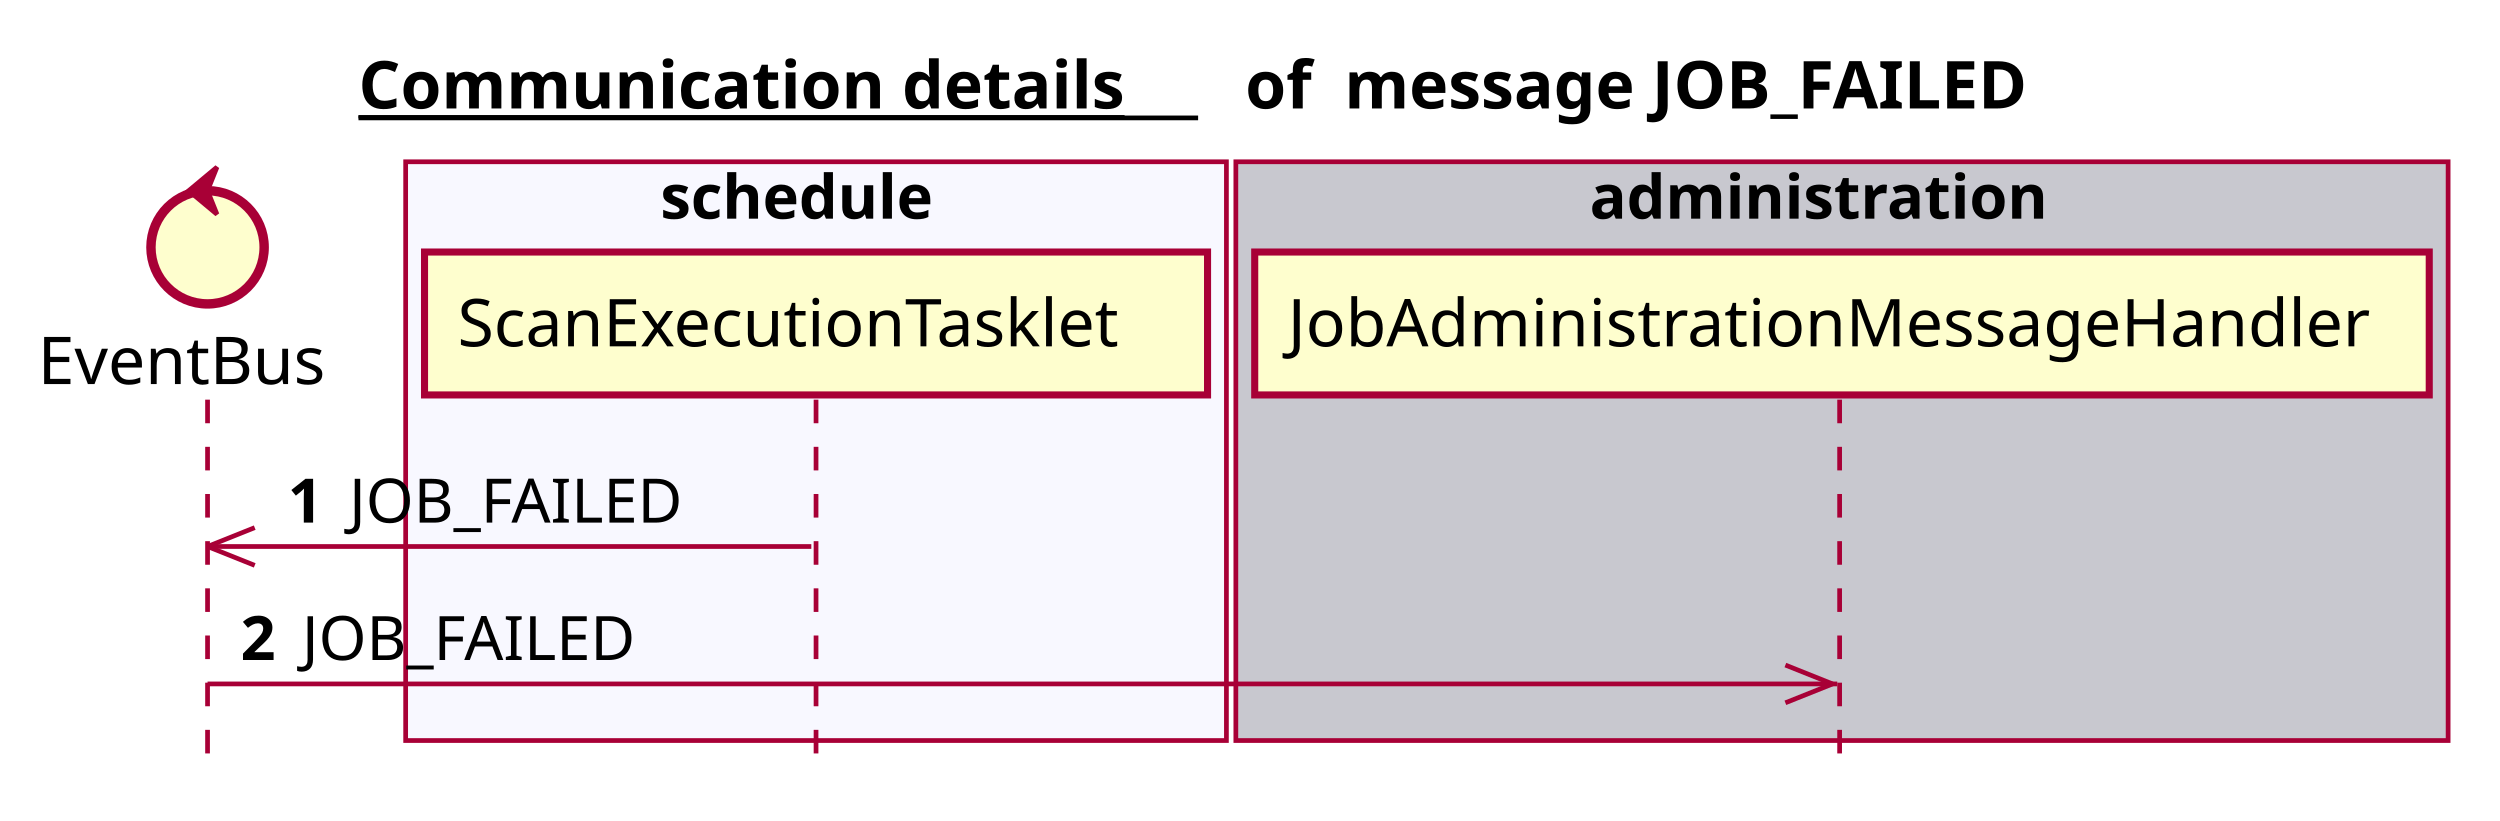
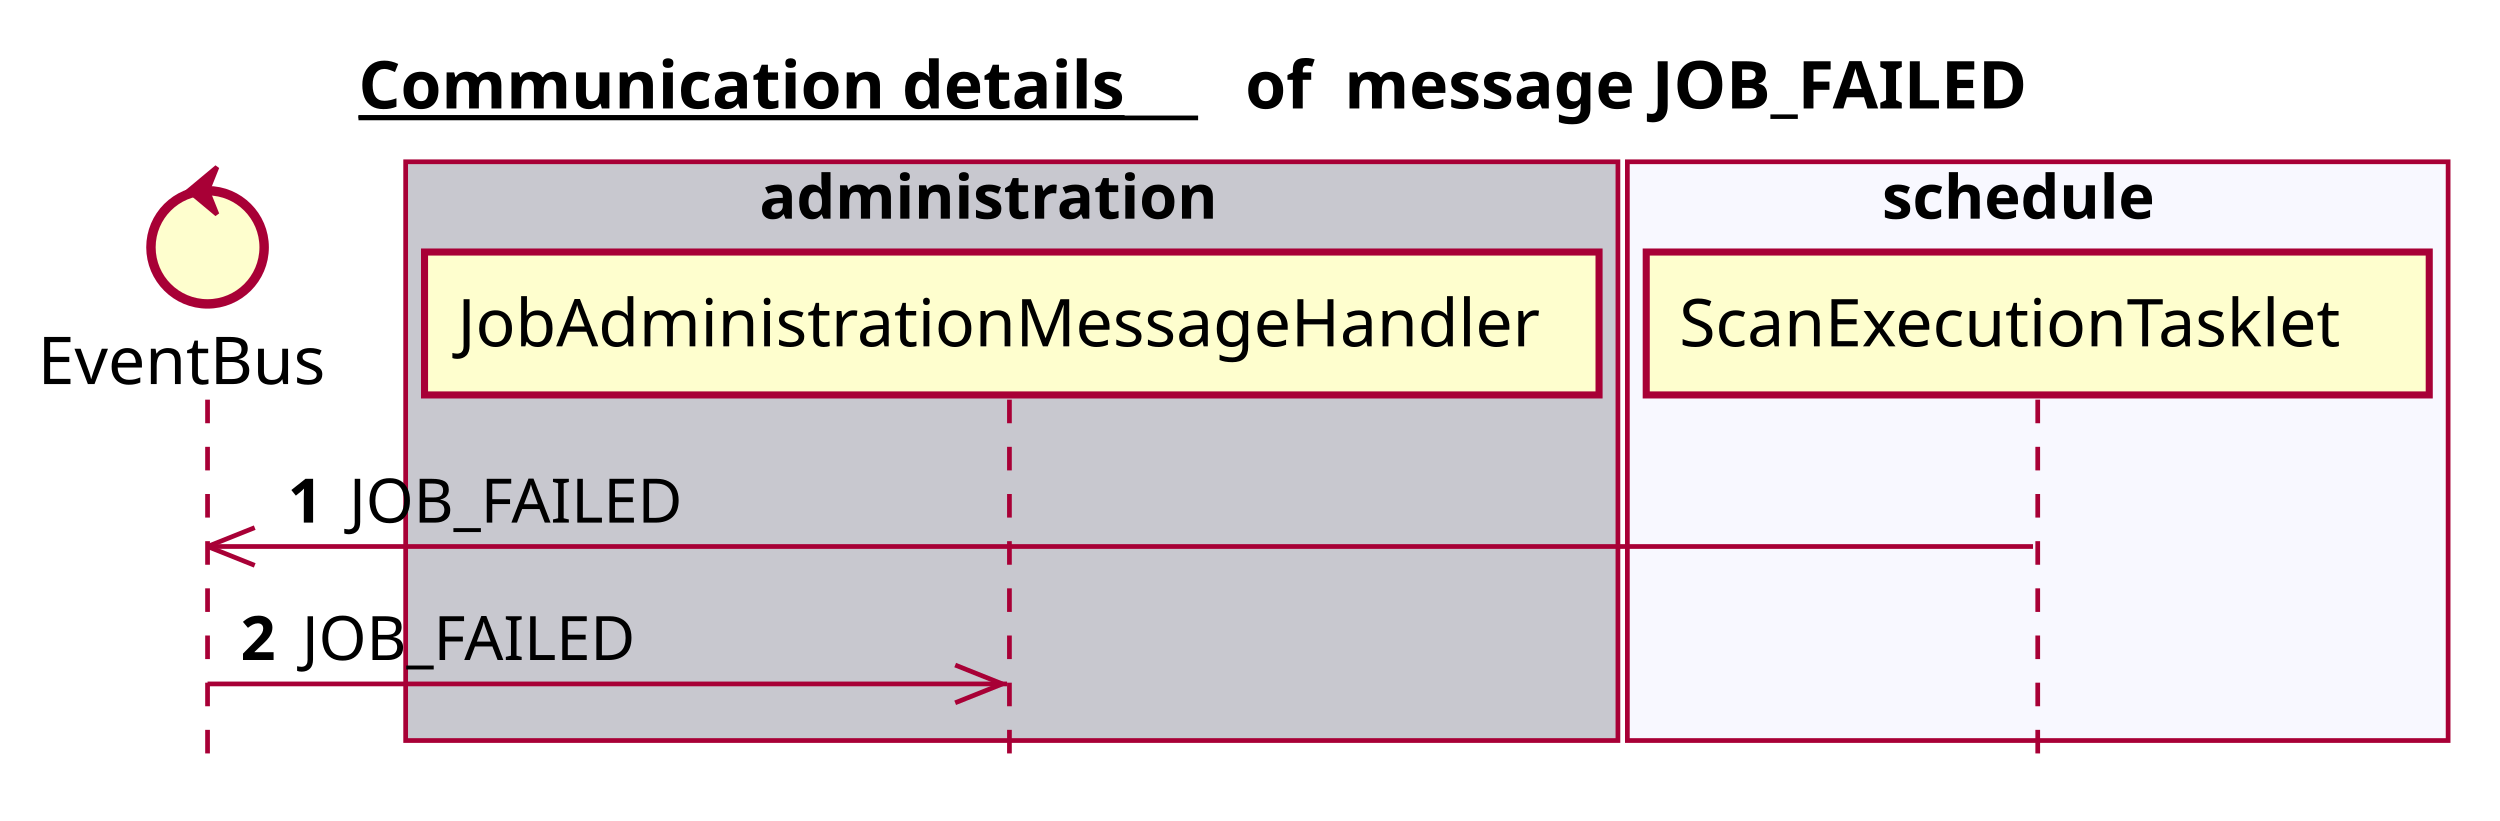
<svg xmlns="http://www.w3.org/2000/svg" contentScriptType="application/ecmascript" contentStyleType="text/css" height="174px" preserveAspectRatio="none" style="width:530px;height:174px;" version="1.1" viewBox="0 0 530 174" width="530px" zoomAndPan="magnify">
  <defs />
  <g>
    <text fill="#000000" font-family="sans-serif" font-size="14" font-weight="bold" lengthAdjust="spacingAndGlyphs" text-decoration="underline" textLength="178" x="76" y="22.995">Communication details</text>
    <line style="stroke: #000000; stroke-width: 1.0;" x1="76" x2="254" y1="24.995" y2="24.995" />
    <text fill="#000000" font-family="sans-serif" font-size="14" font-weight="bold" lengthAdjust="spacingAndGlyphs" textLength="16" x="264" y="22.995">of</text>
    <text fill="#000000" font-family="sans-serif" font-size="14" font-weight="bold" lengthAdjust="spacingAndGlyphs" textLength="162" x="285" y="22.995">message JOB_FAILED</text>
-     <rect fill="#F8F8FF" height="122.695" style="stroke: #A80036; stroke-width: 1.0;" width="174" x="86" y="34.297" />
-     <text fill="#000000" font-family="sans-serif" font-size="13" font-weight="bold" lengthAdjust="spacingAndGlyphs" textLength="66" x="140" y="46.364">schedule</text>
-     <rect fill="#C8C8CF" height="122.695" style="stroke: #A80036; stroke-width: 1.0;" width="257" x="262" y="34.297" />
-     <text fill="#000000" font-family="sans-serif" font-size="13" font-weight="bold" lengthAdjust="spacingAndGlyphs" textLength="107" x="337" y="46.364">administration</text>
+     <rect fill="#C8C8CF" height="122.695" style="stroke: #A80036; stroke-width: 1.0;" width="257" x="86" y="34.297" />
+     <text fill="#000000" font-family="sans-serif" font-size="13" font-weight="bold" lengthAdjust="spacingAndGlyphs" textLength="107" x="161" y="46.364">administration</text>
+     <rect fill="#F8F8FF" height="122.695" style="stroke: #A80036; stroke-width: 1.0;" width="174" x="345" y="34.297" />
+     <text fill="#000000" font-family="sans-serif" font-size="13" font-weight="bold" lengthAdjust="spacingAndGlyphs" textLength="66" x="399" y="46.364">schedule</text>
    <line style="stroke: #A80036; stroke-width: 1.0; stroke-dasharray: 5.0,5.0;" x1="44" x2="44" y1="84.727" y2="162.992" />
-     <line style="stroke: #A80036; stroke-width: 1.0; stroke-dasharray: 5.0,5.0;" x1="173" x2="173" y1="84.727" y2="162.992" />
-     <line style="stroke: #A80036; stroke-width: 1.0; stroke-dasharray: 5.0,5.0;" x1="390" x2="390" y1="84.727" y2="162.992" />
+     <line style="stroke: #A80036; stroke-width: 1.0; stroke-dasharray: 5.0,5.0;" x1="214" x2="214" y1="84.727" y2="162.992" />
+     <line style="stroke: #A80036; stroke-width: 1.0; stroke-dasharray: 5.0,5.0;" x1="432" x2="432" y1="84.727" y2="162.992" />
    <text fill="#000000" font-family="sans-serif" font-size="14" lengthAdjust="spacingAndGlyphs" textLength="66" x="8" y="81.425">EventBus</text>
    <ellipse cx="44" cy="52.43" fill="#FEFECE" rx="12" ry="12" style="stroke: #A80036; stroke-width: 2.0;" />
    <polygon fill="#A80036" points="40,40.43,46,35.43,44,40.43,46,45.43,40,40.43" style="stroke: #A80036; stroke-width: 1.0;" />
-     <rect fill="#FEFECE" height="30.297" style="stroke: #A80036; stroke-width: 1.5;" width="166" x="90" y="53.43" />
-     <text fill="#000000" font-family="sans-serif" font-size="14" lengthAdjust="spacingAndGlyphs" textLength="152" x="97" y="73.425">ScanExecutionTasklet</text>
-     <rect fill="#FEFECE" height="30.297" style="stroke: #A80036; stroke-width: 1.5;" width="249" x="266" y="53.43" />
-     <text fill="#000000" font-family="sans-serif" font-size="14" lengthAdjust="spacingAndGlyphs" textLength="235" x="273" y="73.425">JobAdministrationMessageHandler</text>
+     <rect fill="#FEFECE" height="30.297" style="stroke: #A80036; stroke-width: 1.5;" width="249" x="90" y="53.43" />
+     <text fill="#000000" font-family="sans-serif" font-size="14" lengthAdjust="spacingAndGlyphs" textLength="235" x="97" y="73.425">JobAdministrationMessageHandler</text>
+     <rect fill="#FEFECE" height="30.297" style="stroke: #A80036; stroke-width: 1.5;" width="166" x="349" y="53.43" />
+     <text fill="#000000" font-family="sans-serif" font-size="14" lengthAdjust="spacingAndGlyphs" textLength="152" x="356" y="73.425">ScanExecutionTasklet</text>
    <line style="stroke: #A80036; stroke-width: 1.0;" x1="44" x2="54" y1="115.859" y2="111.859" />
    <line style="stroke: #A80036; stroke-width: 1.0;" x1="44" x2="54" y1="115.859" y2="119.859" />
-     <line style="stroke: #A80036; stroke-width: 1.0;" x1="44" x2="172" y1="115.859" y2="115.859" />
+     <line style="stroke: #A80036; stroke-width: 1.0;" x1="44" x2="431" y1="115.859" y2="115.859" />
    <text fill="#000000" font-family="sans-serif" font-size="13" font-weight="bold" lengthAdjust="spacingAndGlyphs" textLength="9" x="61" y="110.793">1</text>
    <text fill="#000000" font-family="sans-serif" font-size="13" lengthAdjust="spacingAndGlyphs" textLength="73" x="74" y="110.793">JOB_FAILED</text>
-     <line style="stroke: #A80036; stroke-width: 1.0;" x1="388.5" x2="378.5" y1="144.992" y2="140.992" />
-     <line style="stroke: #A80036; stroke-width: 1.0;" x1="388.5" x2="378.5" y1="144.992" y2="148.992" />
-     <line style="stroke: #A80036; stroke-width: 1.0;" x1="44" x2="389.5" y1="144.992" y2="144.992" />
+     <line style="stroke: #A80036; stroke-width: 1.0;" x1="212.5" x2="202.5" y1="144.992" y2="140.992" />
+     <line style="stroke: #A80036; stroke-width: 1.0;" x1="212.5" x2="202.5" y1="144.992" y2="148.992" />
+     <line style="stroke: #A80036; stroke-width: 1.0;" x1="44" x2="213.5" y1="144.992" y2="144.992" />
    <text fill="#000000" font-family="sans-serif" font-size="13" font-weight="bold" lengthAdjust="spacingAndGlyphs" textLength="9" x="51" y="139.926">2</text>
    <text fill="#000000" font-family="sans-serif" font-size="13" lengthAdjust="spacingAndGlyphs" textLength="73" x="64" y="139.926">JOB_FAILED</text>
  </g>
</svg>
